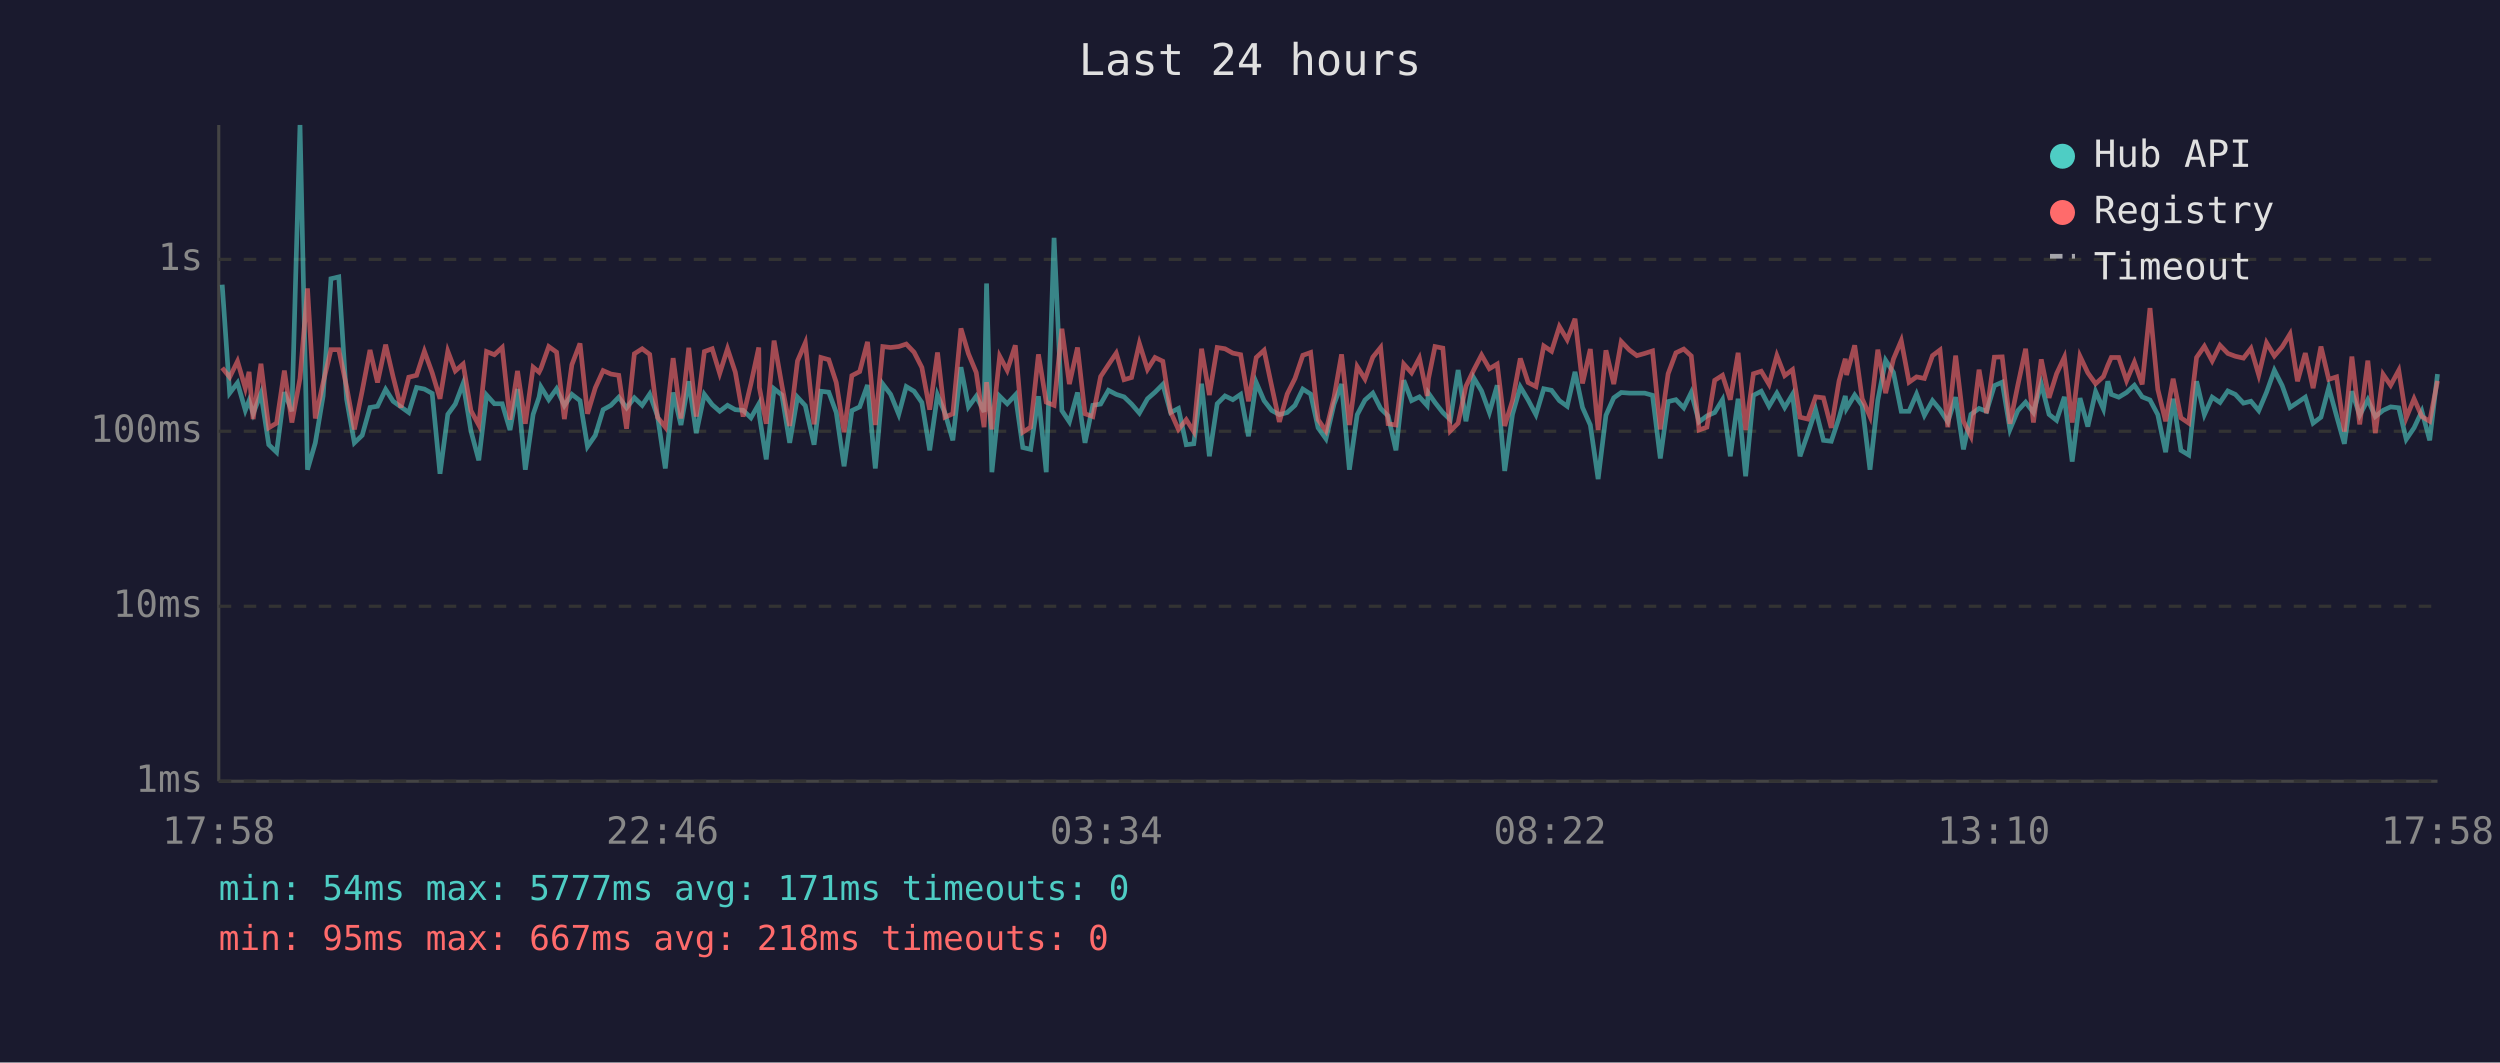
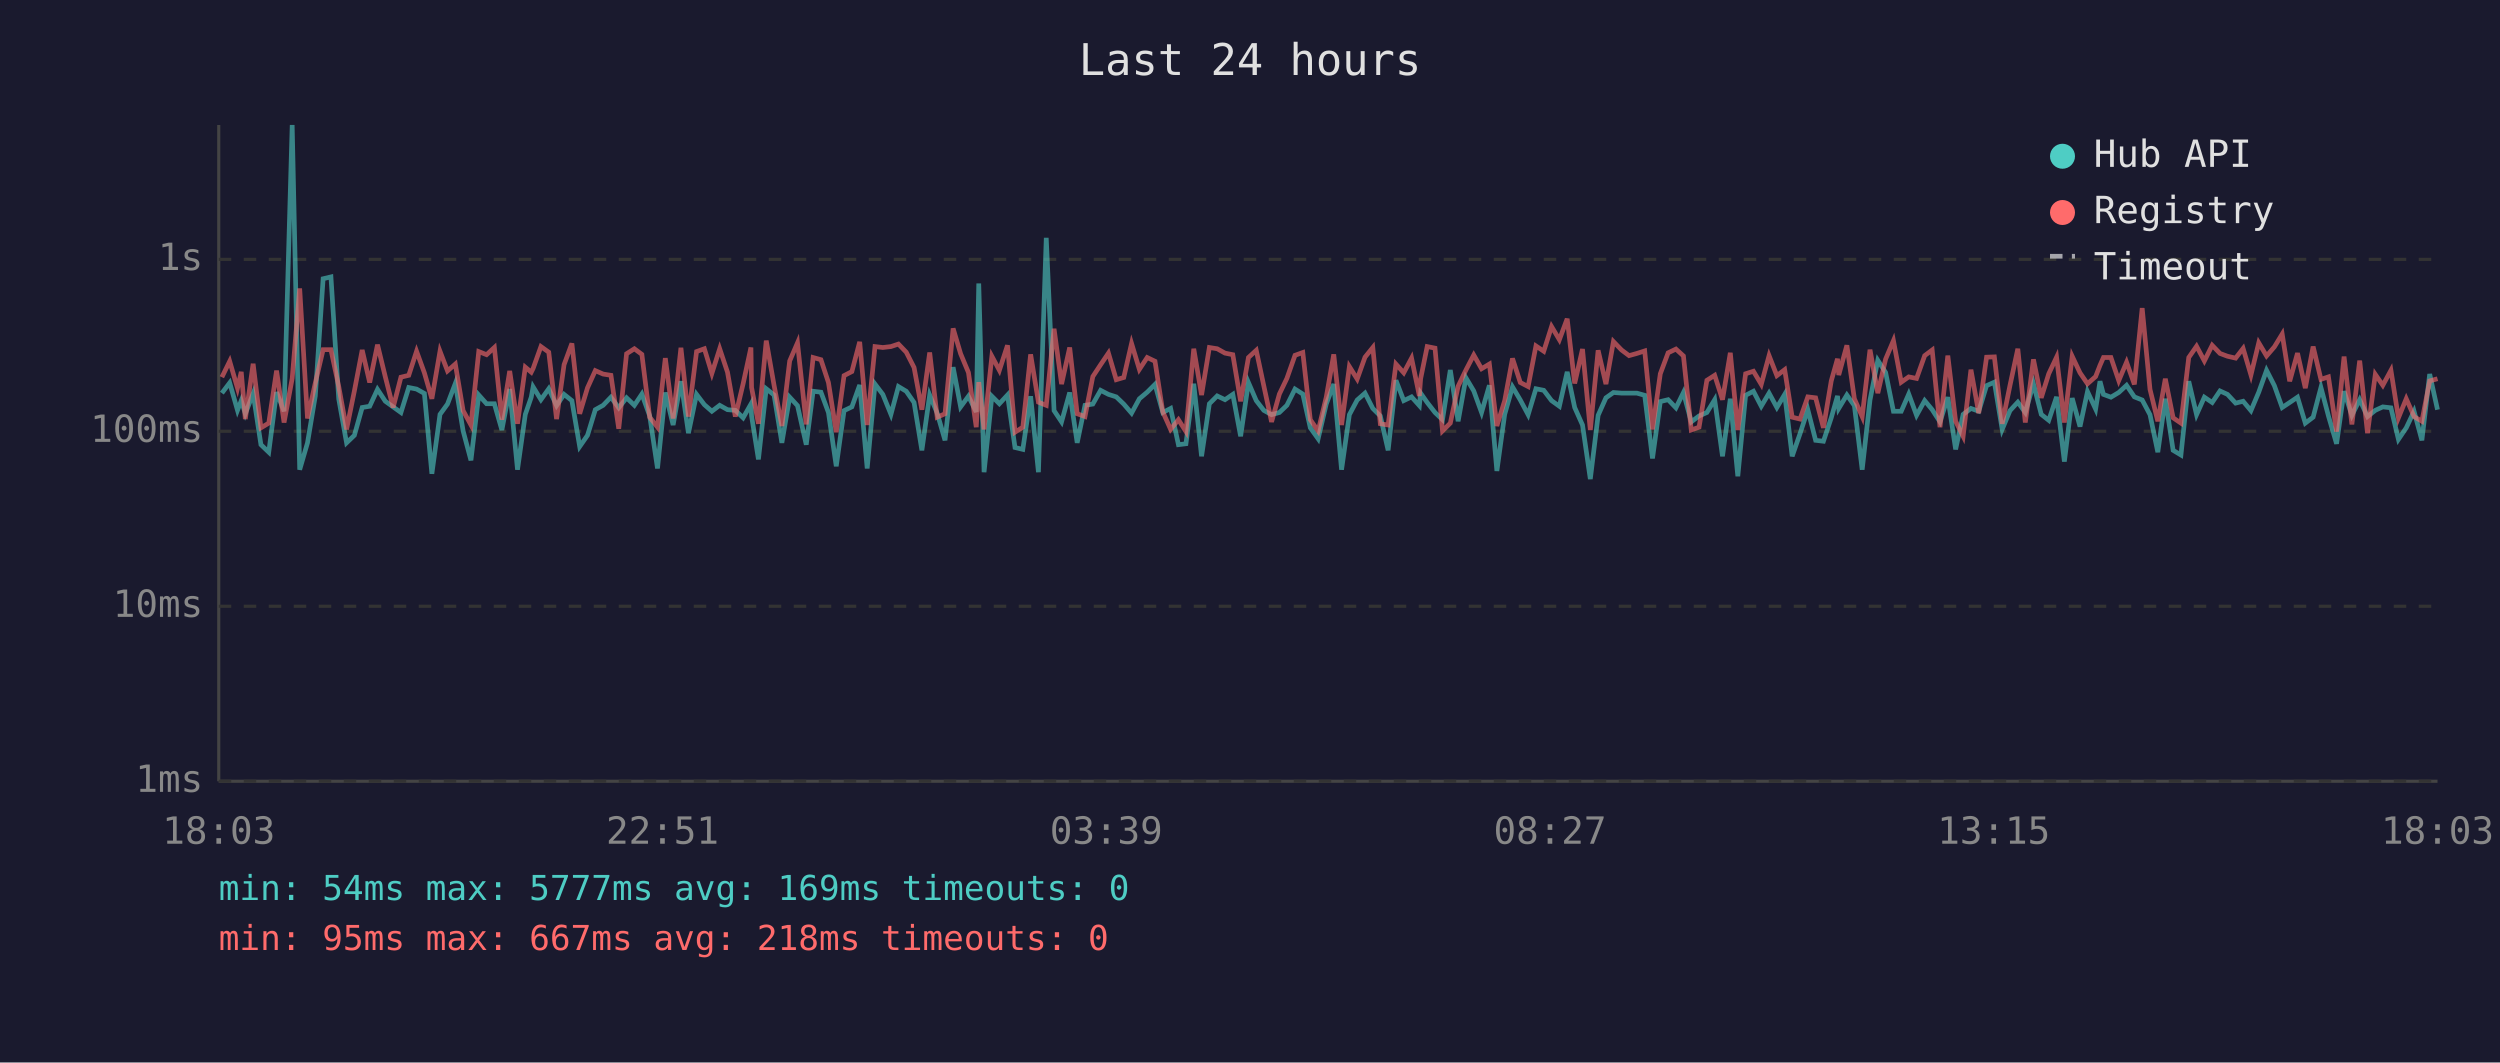
<svg xmlns="http://www.w3.org/2000/svg" viewBox="0 0 800 340" font-family="monospace" font-size="12">
  <rect width="800" height="340" fill="#1a1a2e" />
  <text x="400" y="24" fill="#e0e0e0" font-size="14" text-anchor="middle">Last 24 hours</text>
  <line x1="70" y1="40" x2="70" y2="250" stroke="#444" stroke-width="1" />
  <line x1="70" y1="250" x2="780" y2="250" stroke="#444" stroke-width="1" />
  <line x1="70" y1="250" x2="780" y2="250" stroke="#333" stroke-width="1" stroke-dasharray="4" />
  <text x="65" y="250" fill="#888" text-anchor="end" dominant-baseline="middle">1ms</text>
  <line x1="70" y1="194" x2="780" y2="194" stroke="#333" stroke-width="1" stroke-dasharray="4" />
  <text x="65" y="194" fill="#888" text-anchor="end" dominant-baseline="middle">10ms</text>
  <line x1="70" y1="138" x2="780" y2="138" stroke="#333" stroke-width="1" stroke-dasharray="4" />
  <text x="65" y="138" fill="#888" text-anchor="end" dominant-baseline="middle">100ms</text>
  <line x1="70" y1="83" x2="780" y2="83" stroke="#333" stroke-width="1" stroke-dasharray="4" />
  <text x="65" y="83" fill="#888" text-anchor="end" dominant-baseline="middle">1s</text>
-   <text x="70" y="270" fill="#888" text-anchor="middle">17:58</text>
-   <text x="212" y="270" fill="#888" text-anchor="middle">22:46</text>
-   <text x="354" y="270" fill="#888" text-anchor="middle">03:34</text>
-   <text x="496" y="270" fill="#888" text-anchor="middle">08:22</text>
-   <text x="638" y="270" fill="#888" text-anchor="middle">13:10</text>
-   <text x="780" y="270" fill="#888" text-anchor="middle">17:58</text>
-   <polyline points="71.1,91.1 73.5,125.8 76.0,122.5 78.5,131.3 79.7,128.2 81.0,132.4 83.5,125.9 86.0,142.3 88.5,144.7 91.0,125.5 93.4,131.6 96.0,40.0 98.4,150.3 100.9,141.7 103.4,126.7 105.9,89.2 108.4,88.6 110.9,127.7 113.4,141.7 115.9,139.3 118.4,130.4 120.8,130.0 123.4,124.6 125.8,128.4 128.3,130.2 130.8,132.0 133.3,124.0 135.8,124.5 138.3,125.9 140.8,151.6 143.3,132.6 145.7,129.3 148.2,122.7 150.7,137.9 153.2,147.3 155.7,126.4 158.2,129.2 160.7,129.2 163.2,137.6 165.6,124.5 168.1,150.3 170.6,132.6 172.5,127.1 173.1,123.8 175.6,127.9 178.1,124.4 180.6,129.8 183.0,126.2 185.6,128.2 188.0,142.9 190.5,139.3 193.0,131.1 195.5,129.7 198.0,127.1 200.5,130.5 203.0,127.3 205.5,129.7 207.9,126.1 210.4,133.1 212.9,149.9 215.4,125.6 217.9,136.0 220.4,122.0 222.8,138.6 225.4,126.2 227.9,129.5 230.3,131.6 232.8,129.7 235.3,131.1 237.8,131.3 240.3,133.7 242.8,129.3 243.0,133.1 245.2,147.0 247.7,124.4 250.2,126.4 252.7,141.7 255.2,127.1 257.7,129.8 260.5,142.3 262.7,125.2 265.2,125.5 267.6,132.0 270.1,149.2 272.6,131.4 275.1,130.2 277.6,123.2 280.1,149.9 282.5,122.9 285.0,126.2 287.6,132.6 290.0,123.7 292.5,125.2 295.0,128.8 297.5,144.1 300.0,126.4 302.4,132.2 304.9,140.9 307.5,117.5 309.9,130.2 312.4,126.8 314.9,131.8 315.7,90.7 317.4,151.1 319.9,126.8 322.3,129.2 324.9,126.4 327.3,143.2 329.8,143.8 332.3,126.8 334.8,151.1 337.3,76.1 339.8,131.4 342.2,135.0 344.8,125.6 347.2,141.7 349.7,129.7 352.2,129.3 354.7,124.9 357.2,126.2 359.7,127.0 362.1,129.3 364.6,132.2 367.2,127.6 369.6,125.5 372.1,123.0 374.6,132.0 377.1,130.7 379.6,142.3 382.0,142.0 384.5,122.8 387.0,146.0 389.5,129.2 392.0,126.7 394.5,127.9 397.0,126.2 399.5,139.6 402.0,122.4 404.5,128.2 406.9,131.3 409.4,132.7 411.9,132.0 414.4,129.7 416.9,124.5 419.4,126.1 421.8,136.9 424.3,140.4 426.9,129.3 429.3,122.9 431.8,150.3 434.3,132.7 436.8,128.0 439.3,125.8 441.8,130.7 444.2,133.1 446.7,144.1 449.2,121.7 451.7,128.2 454.2,127.0 456.7,129.8 457.1,125.8 459.2,128.8 461.7,132.0 464.1,134.3 466.6,118.4 469.1,134.8 471.6,120.9 474.1,125.1 476.6,132.0 479.1,123.3 481.5,150.7 484.0,132.6 486.5,123.8 489.0,128.0 491.5,132.7 494.0,124.4 496.5,124.9 499.0,128.2 501.5,130.0 504.0,119.0 506.4,130.4 508.9,136.0 511.4,153.3 513.9,132.9 516.4,127.3 518.8,125.6 521.4,125.8 523.8,125.8 526.3,125.8 528.8,126.5 531.3,146.7 533.8,128.5 536.3,127.9 538.8,130.5 541.2,125.6 543.7,135.0 546.2,133.1 548.7,132.0 551.2,127.9 553.7,146.0 556.2,127.6 558.6,152.4 561.1,126.5 563.6,125.2 566.1,130.0 568.6,125.8 571.1,130.4 573.6,126.2 576.0,146.0 578.5,138.8 581.0,131.1 583.5,140.9 586.0,141.2 588.5,133.7 590.5,126.7 590.9,130.7 593.5,126.4 595.9,129.8 598.4,150.3 600.9,128.0 603.4,115.3 605.9,119.2 608.4,131.6 610.9,131.6 613.3,126.1 615.8,132.9 618.4,128.2 620.8,131.1 623.3,135.0 625.8,127.1 628.3,143.8 630.7,132.6 633.3,130.7 635.7,131.6 638.2,123.4 640.7,122.3 643.2,137.4 645.7,131.4 648.2,128.7 650.7,132.0 653.2,122.8 655.7,132.6 658.1,134.5 660.6,127.0 663.1,147.7 665.6,127.4 668.1,136.5 670.6,125.3 673.1,130.9 674.5,122.0 675.6,126.2 678.0,127.1 680.5,125.6 683.0,123.3 685.5,127.0 688.0,128.0 690.5,132.7 693.0,144.7 695.4,127.6 697.9,144.1 700.4,145.6 702.9,122.0 705.4,132.7 707.9,127.1 710.4,128.8 712.9,125.1 715.3,126.2 717.9,129.0 720.3,128.4 722.8,131.4 725.3,125.5 727.8,118.5 730.3,123.4 732.8,130.4 735.2,128.8 737.7,127.1 740.2,135.4 742.7,133.5 745.2,124.0 747.7,133.1 750.2,142.0 752.6,125.2 755.1,132.9 757.7,127.9 760.1,133.3 762.6,131.3 765.0,130.2 767.6,130.5 770.0,140.6 772.5,136.9 775.0,131.6 777.5,140.9 780.0,119.7" fill="none" stroke="#4ecdc4" stroke-width="1.5" opacity="0.6" />
-   <polyline points="71.1,117.7 73.5,120.7 76.0,115.6 78.5,124.2 79.7,119.0 81.0,134.1 83.5,116.4 86.0,136.9 88.5,135.4 91.0,118.6 93.4,135.2 96.0,121.1 98.4,92.3 100.9,133.9 103.4,122.5 105.9,111.9 108.4,111.9 110.9,123.7 113.4,137.4 115.9,125.1 118.4,112.0 120.8,122.4 123.4,110.3 125.8,120.6 128.3,130.4 130.8,120.7 133.3,120.1 135.8,112.4 138.3,119.3 140.8,127.6 143.3,112.4 145.7,118.7 148.2,116.5 150.7,131.4 153.2,136.0 155.7,112.5 158.2,113.5 160.7,111.2 163.2,134.3 165.6,118.7 168.1,135.6 170.6,117.5 172.5,119.1 173.1,117.9 175.6,110.9 178.1,112.7 180.6,134.1 183.0,116.7 185.6,109.9 188.0,132.4 190.5,124.1 193.0,118.6 195.5,119.7 198.0,120.1 200.5,137.2 203.0,113.2 205.5,111.6 207.9,113.4 210.4,133.5 212.9,136.7 215.4,114.6 217.9,133.9 220.4,111.3 222.8,133.3 225.4,112.5 227.9,111.6 230.3,119.5 232.8,111.6 235.3,119.1 237.8,133.3 240.3,122.8 242.8,111.2 243.0,124.0 245.2,135.6 247.7,109.0 250.2,123.3 252.7,136.3 255.2,115.5 257.7,109.7 260.5,135.8 262.7,114.4 265.2,115.1 267.6,122.4 270.1,138.3 272.6,120.2 275.1,118.9 277.6,109.4 280.1,136.0 282.5,110.9 285.0,111.2 287.6,110.9 290.0,110.1 292.5,112.7 295.0,117.6 297.5,131.1 300.0,112.8 302.4,133.5 304.9,132.4 307.5,105.1 309.9,113.2 312.4,119.2 314.9,136.7 315.7,122.3 317.4,137.4 319.9,114.0 322.3,118.5 324.9,110.5 327.3,138.3 329.8,136.7 332.3,113.4 334.8,128.7 337.3,129.7 339.8,105.2 342.2,122.9 344.8,111.2 347.2,132.4 349.7,133.3 352.2,120.5 354.7,116.7 357.2,113.0 359.7,121.5 362.1,120.8 364.6,109.9 367.2,118.2 369.6,114.4 372.1,115.6 374.6,131.8 377.1,137.4 379.6,134.3 382.0,138.1 384.5,111.6 387.0,126.4 389.5,111.2 392.0,111.6 394.5,113.0 397.0,113.5 399.5,128.4 402.0,114.4 404.5,112.1 406.9,123.4 409.4,135.0 411.9,126.1 414.4,121.1 416.9,113.7 419.4,112.8 421.8,134.3 424.3,137.9 426.9,127.1 429.3,113.4 431.8,136.0 434.3,117.3 436.8,121.3 439.3,114.3 441.8,111.2 444.2,135.6 446.7,136.0 449.2,116.5 451.7,119.3 454.2,114.6 456.7,126.7 457.1,121.2 459.2,110.9 461.7,111.4 464.1,137.9 466.6,135.4 469.1,123.6 471.6,118.4 474.1,113.6 476.6,118.0 479.1,116.5 481.5,136.3 484.0,128.2 486.5,114.7 489.0,122.4 491.5,123.7 494.0,110.7 496.5,112.4 499.0,104.5 501.5,108.7 504.0,102.0 506.4,122.7 508.9,111.7 511.4,137.6 513.9,112.1 516.4,122.9 518.8,109.3 521.4,112.0 523.8,113.8 526.3,113.1 528.8,112.3 531.3,137.4 533.8,119.6 536.3,112.9 538.8,111.7 541.2,113.9 543.7,137.6 546.2,136.7 548.7,121.7 551.2,120.1 553.7,127.9 556.2,112.9 558.6,137.6 561.1,119.6 563.6,118.8 566.1,123.0 568.6,113.8 571.1,120.2 573.6,118.3 576.0,133.5 578.5,134.1 581.0,127.0 583.5,127.3 586.0,136.9 588.5,121.9 590.5,114.8 590.9,120.0 593.5,110.5 595.9,127.6 598.4,133.3 600.9,111.9 603.4,125.8 605.9,114.9 608.4,109.0 610.9,122.3 613.3,120.6 615.8,121.1 618.4,113.8 620.8,112.0 623.3,136.7 625.8,113.8 628.3,134.8 630.7,139.6 633.3,118.3 635.7,132.2 638.2,114.3 640.7,114.2 643.2,135.6 645.7,123.3 648.2,111.6 650.7,135.2 653.2,115.0 655.7,127.3 658.1,119.6 660.6,114.3 663.1,135.2 665.6,114.0 668.1,119.3 670.6,122.8 673.1,120.5 674.5,116.9 675.6,114.4 678.0,114.4 680.5,121.8 683.0,115.9 685.5,123.0 688.0,98.6 690.5,124.6 693.0,134.8 695.4,121.2 697.9,133.7 700.4,135.4 702.9,114.4 705.4,110.8 707.9,115.5 710.4,110.5 712.9,113.1 715.3,114.0 717.9,114.6 720.3,111.5 722.8,120.0 725.3,109.7 727.8,113.9 730.3,111.0 732.8,106.9 735.2,122.0 737.7,113.0 740.2,124.2 742.7,110.9 745.2,121.4 747.7,120.6 750.2,138.1 752.6,114.1 755.1,135.8 757.7,115.4 760.1,138.6 762.6,119.8 765.0,123.3 767.6,118.5 770.0,133.7 772.5,127.6 775.0,133.3 777.5,134.8 780.0,121.9" fill="none" stroke="#ff6b6b" stroke-width="1.5" opacity="0.6" />
+   <text x="70" y="270" fill="#888" text-anchor="middle">18:03</text>
+   <text x="212" y="270" fill="#888" text-anchor="middle">22:51</text>
+   <text x="354" y="270" fill="#888" text-anchor="middle">03:39</text>
+   <text x="496" y="270" fill="#888" text-anchor="middle">08:27</text>
+   <text x="638" y="270" fill="#888" text-anchor="middle">13:15</text>
+   <text x="780" y="270" fill="#888" text-anchor="middle">18:03</text>
+   <polyline points="71.0,125.8 73.5,122.5 76.0,131.3 77.2,128.2 78.5,132.4 81.0,125.9 83.5,142.3 86.0,144.7 88.5,125.5 90.9,131.6 93.5,40.0 95.9,150.3 98.4,141.7 100.9,126.7 103.4,89.2 105.9,88.6 108.4,127.7 110.9,141.7 113.4,139.3 115.9,130.4 118.3,130.0 120.8,124.6 123.3,128.4 125.8,130.2 128.3,132.0 130.8,124.0 133.3,124.5 135.8,125.9 138.2,151.6 140.8,132.6 143.2,129.3 145.7,122.7 148.2,137.9 150.7,147.3 153.2,126.4 155.7,129.2 158.2,129.2 160.6,137.6 163.1,124.5 165.6,150.3 168.1,132.6 170.0,127.1 170.6,123.8 173.1,127.9 175.6,124.4 178.1,129.8 180.5,126.2 183.0,128.2 185.5,142.9 188.0,139.3 190.5,131.1 193.0,129.7 195.5,127.1 198.0,130.5 200.5,127.3 203.0,129.7 205.4,126.1 207.9,133.1 210.4,149.9 212.9,125.6 215.4,136.0 217.9,122.0 220.3,138.6 222.9,126.2 225.4,129.5 227.8,131.6 230.3,129.7 232.8,131.1 235.3,131.3 237.8,133.7 240.3,129.3 240.5,133.1 242.7,147.0 245.2,124.4 247.7,126.4 250.2,141.7 252.7,127.1 255.2,129.8 258.0,142.3 260.2,125.2 262.7,125.5 265.1,132.0 267.6,149.2 270.1,131.4 272.6,130.2 275.1,123.2 277.5,149.9 280.0,122.9 282.5,126.2 285.1,132.6 287.5,123.7 290.0,125.2 292.5,128.8 295.0,144.1 297.5,126.4 299.9,132.2 302.4,140.9 305.0,117.5 307.4,130.2 309.9,126.8 312.4,131.8 313.2,90.7 314.9,151.1 317.4,126.8 319.8,129.2 322.4,126.4 324.8,143.2 327.3,143.8 329.8,126.8 332.3,151.1 334.8,76.1 337.3,131.4 339.7,135.0 342.3,125.6 344.7,141.7 347.2,129.7 349.7,129.3 352.2,124.9 354.7,126.2 357.2,127.0 359.6,129.3 362.1,132.2 364.6,127.6 367.1,125.5 369.6,123.0 372.1,132.0 374.6,130.7 377.1,142.3 379.5,142.0 382.0,122.8 384.5,146.0 387.0,129.2 389.5,126.7 392.0,127.9 394.5,126.2 397.0,139.6 399.5,122.4 402.0,128.2 404.4,131.3 406.9,132.7 409.4,132.0 411.8,129.7 414.4,124.5 416.9,126.1 419.3,136.9 421.8,140.4 424.4,129.3 426.8,122.9 429.3,150.3 431.8,132.7 434.3,128.0 436.8,125.8 439.3,130.7 441.7,133.1 444.2,144.1 446.7,121.7 449.2,128.2 451.7,127.0 454.2,129.8 454.6,125.8 456.7,128.8 459.2,132.0 461.6,134.3 464.1,118.4 466.6,134.8 469.1,120.9 471.6,125.1 474.1,132.0 476.6,123.3 479.0,150.7 481.5,132.6 484.0,123.8 486.5,128.0 489.0,132.7 491.5,124.4 494.0,124.9 496.5,128.2 499.0,130.0 501.5,119.0 503.9,130.4 506.4,136.0 508.9,153.3 511.4,132.9 513.9,127.3 516.3,125.6 518.9,125.8 521.3,125.8 523.8,125.8 526.3,126.5 528.8,146.7 531.3,128.5 533.8,127.9 536.3,130.5 538.7,125.6 541.2,135.0 543.7,133.1 546.2,132.0 548.7,127.9 551.2,146.0 553.7,127.6 556.1,152.4 558.6,126.5 561.1,125.2 563.6,130.0 566.1,125.8 568.6,130.4 571.1,126.2 573.5,146.0 576.0,138.8 578.5,131.1 581.0,140.9 583.5,141.2 586.0,133.7 588.0,126.7 588.4,130.7 591.0,126.4 593.4,129.8 595.9,150.3 598.4,128.0 600.9,115.3 603.4,119.2 605.9,131.6 608.4,131.6 610.8,126.1 613.3,132.9 615.9,128.2 618.3,131.1 620.8,135.0 623.3,127.1 625.8,143.8 628.2,132.6 630.7,130.7 633.2,131.6 635.7,123.4 638.2,122.3 640.7,137.4 643.2,131.4 645.7,128.7 648.1,132.0 650.7,122.8 653.2,132.6 655.6,134.5 658.1,127.0 660.6,147.7 663.1,127.4 665.6,136.5 668.0,125.3 670.6,130.9 672.0,122.0 673.1,126.2 675.5,127.1 678.0,125.6 680.5,123.3 683.0,127.0 685.5,128.0 688.0,132.7 690.5,144.7 692.9,127.6 695.4,144.1 697.9,145.6 700.4,122.0 702.9,132.7 705.4,127.1 707.9,128.8 710.4,125.1 712.8,126.2 715.4,129.0 717.8,128.4 720.3,131.4 722.8,125.5 725.3,118.5 727.8,123.4 730.3,130.4 732.7,128.8 735.2,127.1 737.7,135.4 740.2,133.5 742.7,124.0 745.1,133.1 747.7,142.0 750.1,125.2 752.6,132.9 755.1,127.9 757.6,133.3 760.1,131.3 762.5,130.2 765.1,130.5 767.5,140.6 770.0,136.9 772.5,131.6 775.0,140.9 777.5,119.7 780.0,131.1" fill="none" stroke="#4ecdc4" stroke-width="1.5" opacity="0.6" />
+   <polyline points="71.0,120.7 73.5,115.6 76.0,124.2 77.2,119.0 78.5,134.1 81.0,116.4 83.5,136.9 86.0,135.4 88.5,118.6 90.9,135.2 93.5,121.1 95.9,92.3 98.4,133.9 100.9,122.5 103.4,111.9 105.9,111.9 108.4,123.7 110.9,137.4 113.4,125.1 115.9,112.0 118.3,122.4 120.8,110.3 123.3,120.6 125.8,130.4 128.3,120.7 130.8,120.1 133.3,112.4 135.8,119.3 138.2,127.6 140.8,112.4 143.2,118.7 145.7,116.5 148.2,131.4 150.7,136.0 153.2,112.5 155.7,113.5 158.2,111.2 160.6,134.3 163.1,118.7 165.6,135.6 168.1,117.5 170.0,119.1 170.6,117.9 173.1,110.9 175.6,112.7 178.1,134.1 180.5,116.7 183.0,109.9 185.5,132.4 188.0,124.1 190.5,118.6 193.0,119.7 195.5,120.1 198.0,137.2 200.5,113.2 203.0,111.6 205.4,113.4 207.9,133.5 210.4,136.7 212.9,114.6 215.4,133.9 217.9,111.3 220.3,133.3 222.9,112.5 225.4,111.6 227.8,119.5 230.3,111.6 232.8,119.1 235.3,133.3 237.8,122.8 240.3,111.2 240.5,124.0 242.7,135.6 245.2,109.0 247.7,123.3 250.2,136.3 252.7,115.5 255.2,109.7 258.0,135.8 260.2,114.4 262.7,115.1 265.1,122.4 267.6,138.3 270.1,120.2 272.6,118.9 275.1,109.4 277.5,136.0 280.0,110.9 282.5,111.2 285.1,110.9 287.5,110.1 290.0,112.7 292.5,117.6 295.0,131.1 297.5,112.8 299.9,133.5 302.4,132.4 305.0,105.1 307.4,113.2 309.9,119.2 312.4,136.7 313.2,122.3 314.9,137.4 317.4,114.0 319.8,118.5 322.4,110.5 324.8,138.3 327.3,136.7 329.8,113.4 332.3,128.7 334.8,129.7 337.3,105.2 339.7,122.9 342.3,111.2 344.7,132.4 347.2,133.3 349.7,120.5 352.2,116.7 354.7,113.0 357.2,121.5 359.6,120.8 362.1,109.9 364.6,118.2 367.1,114.4 369.6,115.6 372.1,131.8 374.6,137.4 377.1,134.3 379.5,138.1 382.0,111.6 384.5,126.4 387.0,111.2 389.5,111.6 392.0,113.0 394.5,113.5 397.0,128.4 399.5,114.4 402.0,112.1 404.4,123.4 406.9,135.0 409.4,126.1 411.8,121.1 414.4,113.7 416.9,112.8 419.3,134.3 421.8,137.9 424.4,127.1 426.8,113.4 429.3,136.0 431.8,117.3 434.3,121.3 436.8,114.3 439.3,111.2 441.7,135.6 444.2,136.0 446.7,116.5 449.2,119.3 451.7,114.6 454.2,126.7 454.6,121.2 456.7,110.9 459.2,111.4 461.6,137.9 464.1,135.4 466.6,123.6 469.1,118.4 471.6,113.6 474.1,118.0 476.6,116.5 479.0,136.3 481.5,128.2 484.0,114.7 486.5,122.4 489.0,123.7 491.5,110.7 494.0,112.4 496.5,104.5 499.0,108.7 501.5,102.0 503.9,122.7 506.4,111.7 508.9,137.6 511.4,112.1 513.9,122.9 516.3,109.3 518.9,112.0 521.3,113.8 523.8,113.1 526.3,112.3 528.8,137.4 531.3,119.6 533.8,112.9 536.3,111.7 538.7,113.9 541.2,137.6 543.7,136.7 546.2,121.7 548.7,120.1 551.2,127.9 553.7,112.9 556.1,137.6 558.6,119.6 561.1,118.8 563.6,123.0 566.1,113.8 568.6,120.2 571.1,118.3 573.5,133.5 576.0,134.1 578.5,127.0 581.0,127.3 583.5,136.9 586.0,121.9 588.0,114.8 588.4,120.0 591.0,110.5 593.4,127.6 595.9,133.3 598.4,111.9 600.9,125.8 603.4,114.9 605.9,109.0 608.4,122.3 610.8,120.6 613.3,121.1 615.9,113.8 618.3,112.0 620.8,136.7 623.3,113.8 625.8,134.8 628.2,139.6 630.7,118.3 633.2,132.2 635.7,114.3 638.2,114.2 640.7,135.6 643.2,123.3 645.7,111.6 648.1,135.2 650.7,115.0 653.2,127.3 655.6,119.6 658.1,114.3 660.6,135.2 663.1,114.0 665.6,119.3 668.0,122.8 670.6,120.5 672.0,116.9 673.1,114.4 675.5,114.4 678.0,121.8 680.5,115.9 683.0,123.0 685.5,98.6 688.0,124.6 690.5,134.8 692.9,121.2 695.4,133.7 697.9,135.4 700.4,114.4 702.9,110.8 705.4,115.5 707.9,110.5 710.4,113.1 712.8,114.0 715.4,114.6 717.8,111.5 720.3,120.0 722.8,109.7 725.3,113.9 727.8,111.0 730.3,106.9 732.7,122.0 735.2,113.0 737.7,124.2 740.2,110.9 742.7,121.4 745.1,120.6 747.7,138.1 750.1,114.1 752.6,135.8 755.1,115.4 757.6,138.6 760.1,119.8 762.5,123.3 765.1,118.5 767.5,133.7 770.0,127.6 772.5,133.3 775.0,134.8 777.5,121.9 780.0,121.2" fill="none" stroke="#ff6b6b" stroke-width="1.5" opacity="0.6" />
  <circle cx="660" cy="50" r="4" fill="#4ecdc4" />
  <text x="670" y="50" fill="#e0e0e0" dominant-baseline="middle">Hub API</text>
  <circle cx="660" cy="68" r="4" fill="#ff6b6b" />
  <text x="670" y="68" fill="#e0e0e0" dominant-baseline="middle">Registry</text>
  <line x1="656" y1="82" x2="664" y2="82" stroke="#e0e0e0" stroke-width="1.5" stroke-dasharray="4,3" opacity="0.7" />
  <text x="670" y="86" fill="#e0e0e0" dominant-baseline="middle">Timeout</text>
-   <text x="70" y="288" fill="#4ecdc4" font-size="11">min: 54ms  max: 5777ms  avg: 171ms  timeouts: 0</text>
+   <text x="70" y="288" fill="#4ecdc4" font-size="11">min: 54ms  max: 5777ms  avg: 169ms  timeouts: 0</text>
  <text x="70" y="304" fill="#ff6b6b" font-size="11">min: 95ms  max: 667ms  avg: 218ms  timeouts: 0</text>
</svg>
